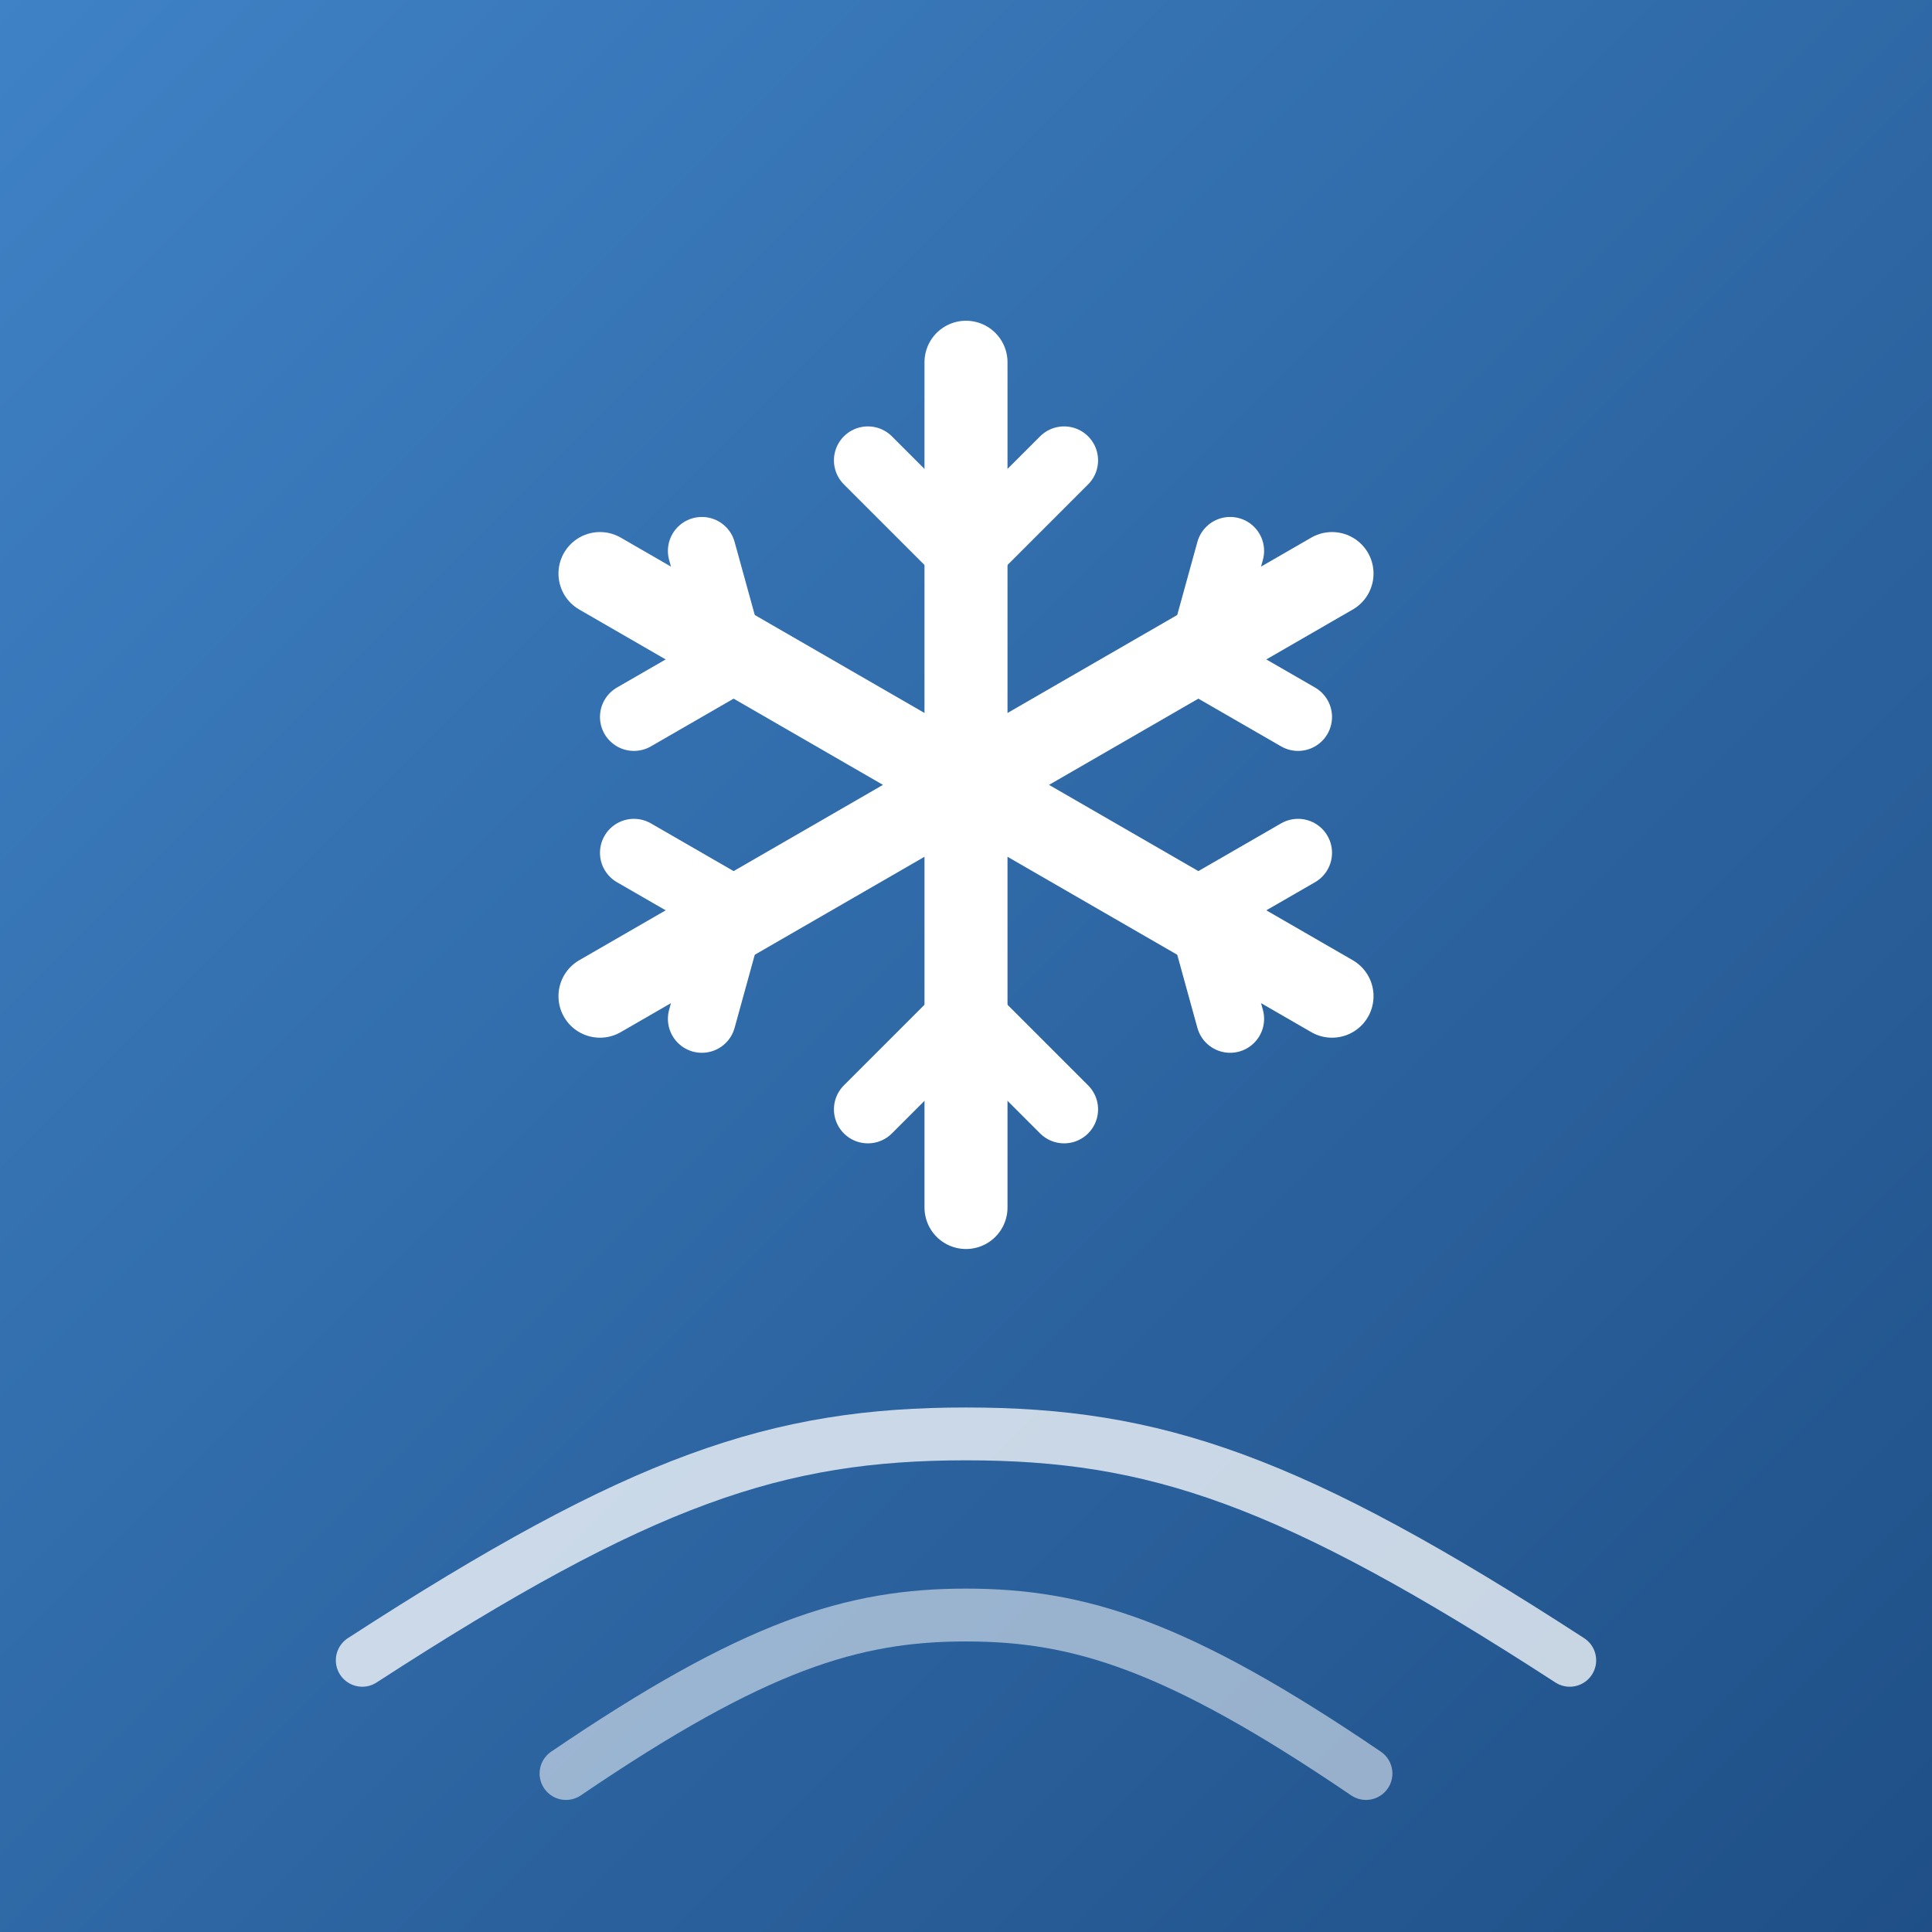
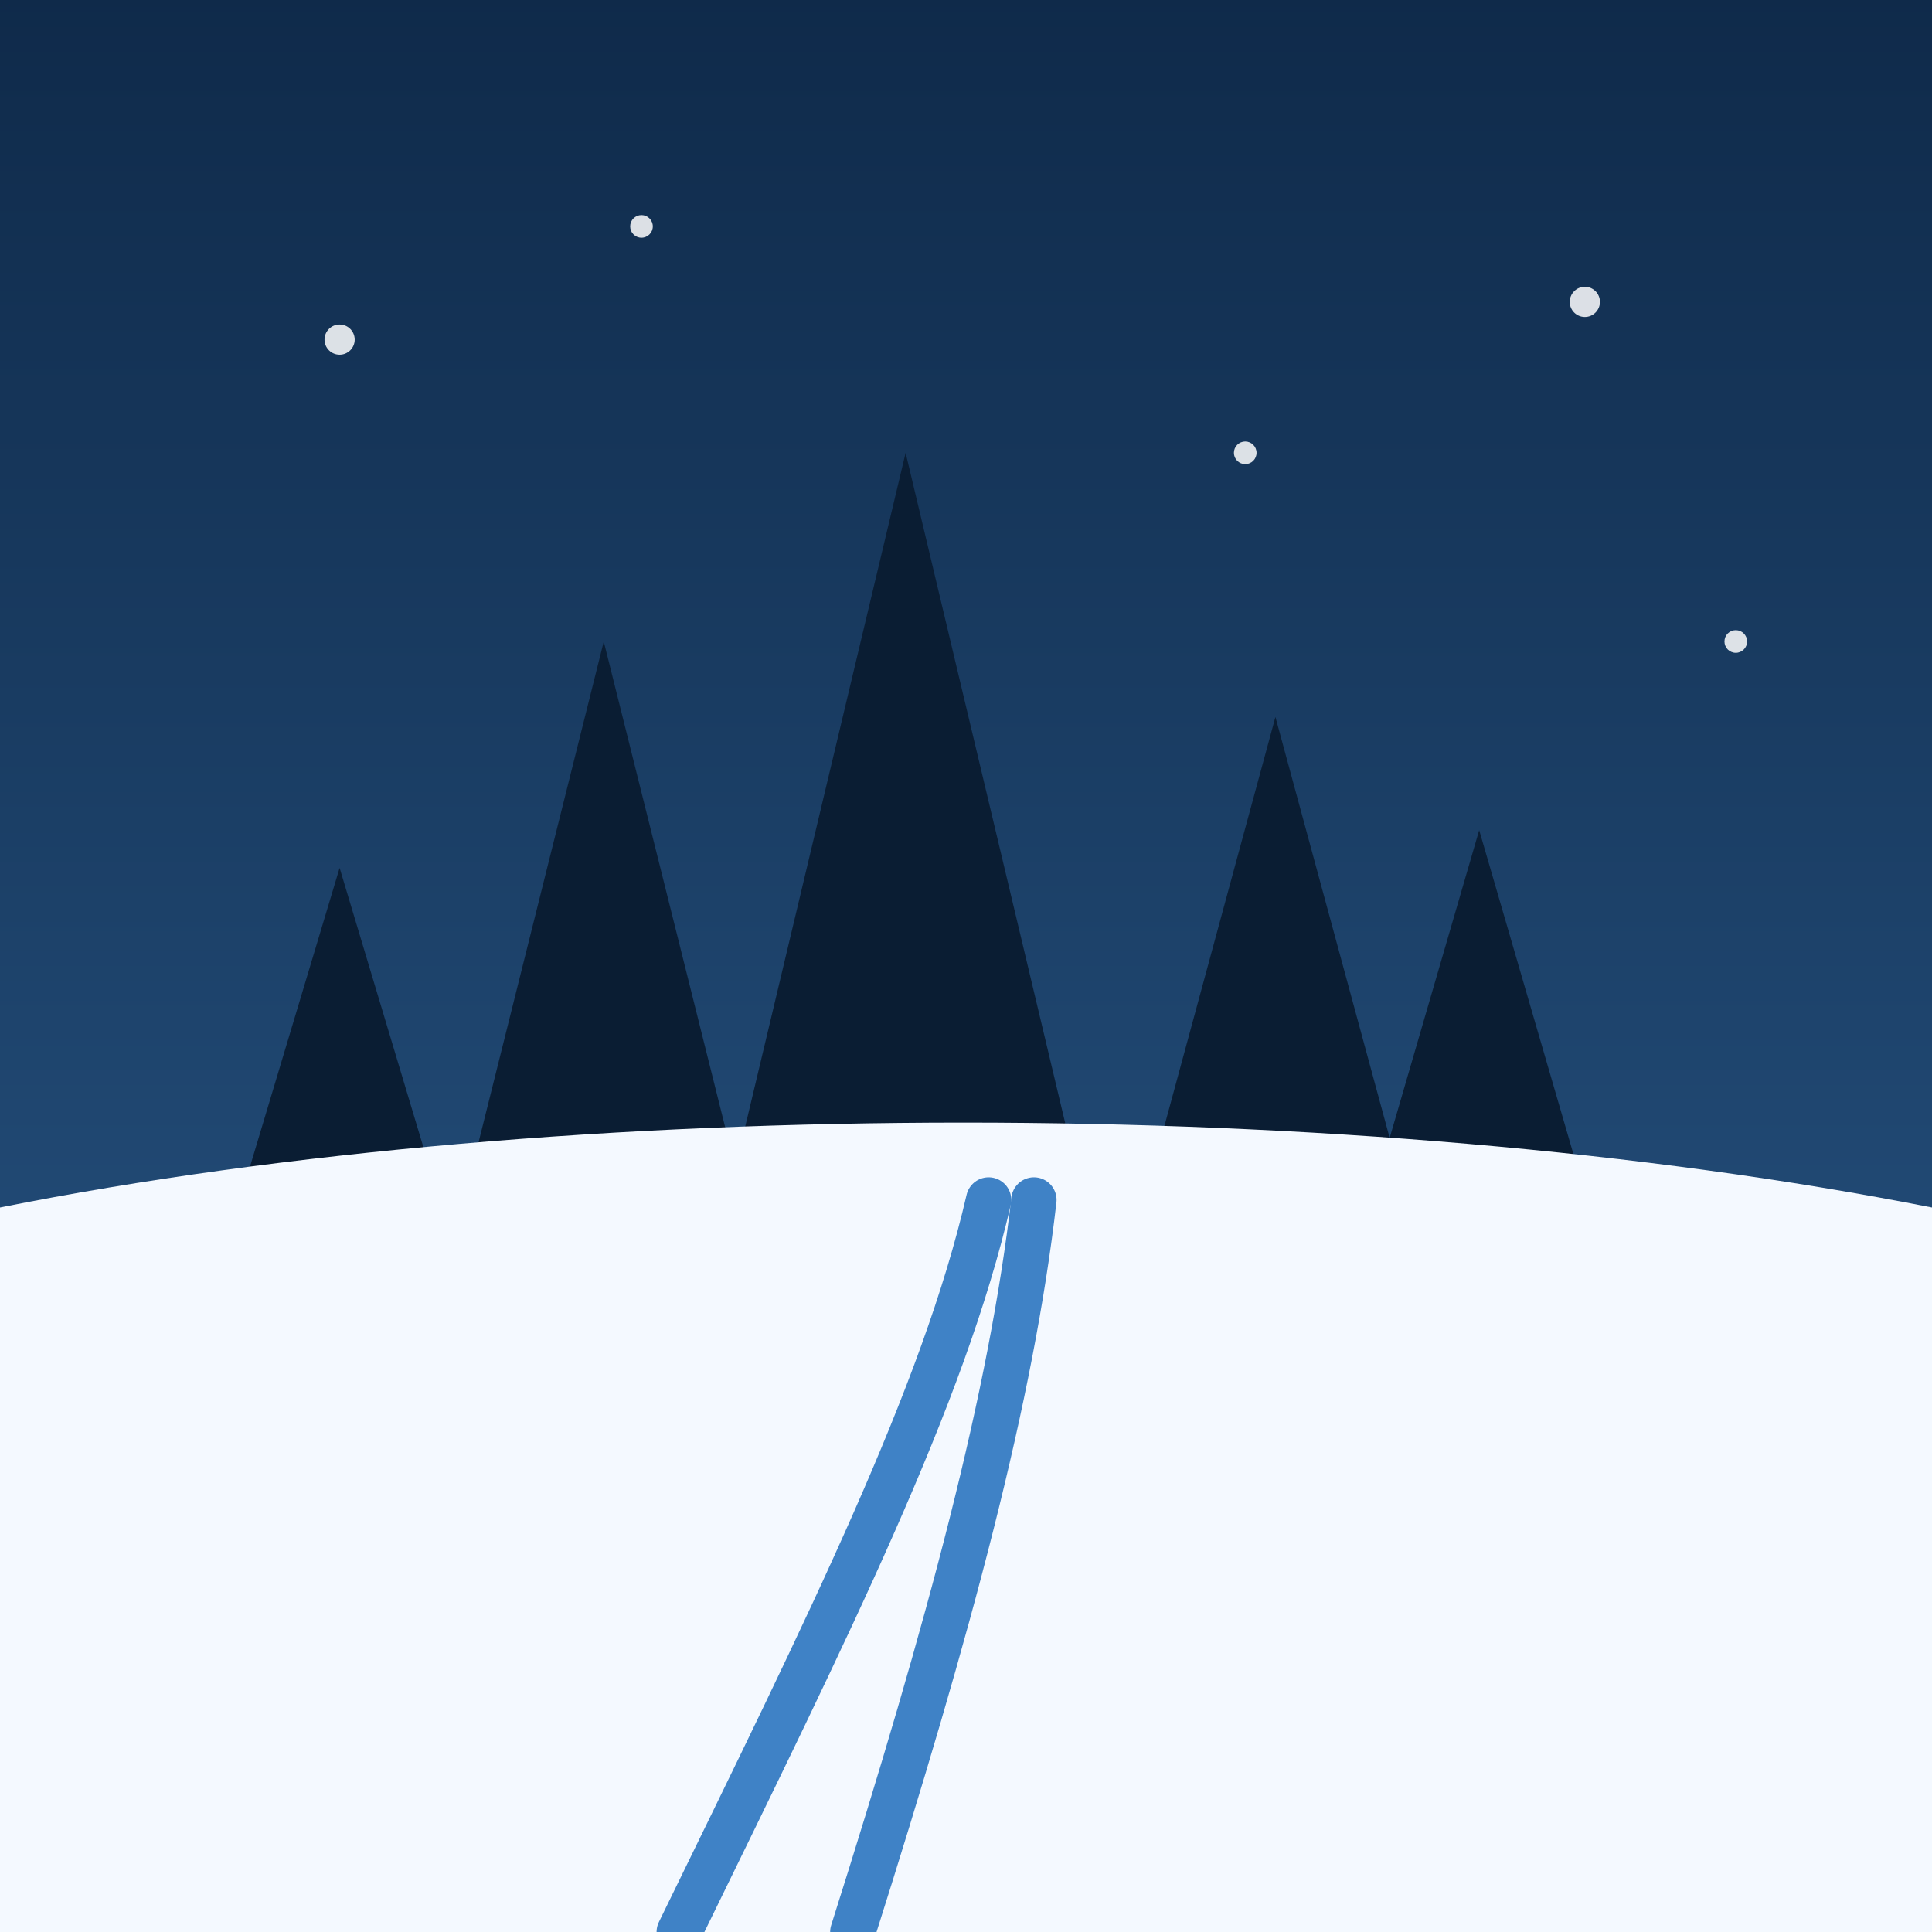
<svg xmlns="http://www.w3.org/2000/svg" viewBox="0 0 512 512">
  <defs>
-     <linearGradient id="bg" x1="0" y1="0" x2="1" y2="1">
-       <stop offset="0" stop-color="#3f82c6" />
-       <stop offset="1" stop-color="#1f4f86" />
+     <linearGradient id="bg" x1="0" y1="0" x2="0" y2="1">
+       <stop offset="0" stop-color="#0f2a4a" />
+       <stop offset="1" stop-color="#2b5b8c" />
    </linearGradient>
  </defs>
  <rect width="512" height="512" fill="url(#bg)" />
-   <g stroke="#ffffff" stroke-linecap="round" fill="none">
-     <g stroke-width="22" transform="translate(256 208)">
-       <path d="M0-112V112M-97-56 97 56M-97 56 97-56" />
-       <path d="M-26-86 0-60 26-86M-26 86 0 60 26 86" stroke-width="18" />
-       <path d="M-88-18-62-33-70-62M88 18 62 33 70 62M88-18 62-33 70-62M-88 18-62 33-70 62" stroke-width="18" />
-     </g>
-     <g stroke-width="14" opacity=".75">
-       <path d="M96 440 C170 392 206 380 256 380 S342 392 416 440" />
-       <path d="M150 470 C200 436 226 428 256 428 S312 436 362 470" opacity=".7" />
-     </g>
+   <g fill="#ffffff" opacity=".85">
+     <circle cx="90" cy="90" r="4" />
+     <circle cx="170" cy="60" r="3" />
+     <circle cx="420" cy="80" r="4" />
+     <circle cx="330" cy="120" r="3" />
+     <circle cx="460" cy="170" r="3" />
+   </g>
+   <g fill="#0a1d33">
+     <path d="M120 330 L160 170 L200 330Z" />
+     <path d="M190 330 L240 120 L290 330Z" />
+     <path d="M300 330 L338 190 L376 330Z" />
+     <path d="M360 330 L392 220 L424 330Z" />
+     <path d="M60 330 L90 230 L120 330Z" />
+   </g>
+   <path d="M0 320 C150 290 360 290 512 320 V512 H0Z" fill="#f4f9ff" />
+   <g fill="none" stroke="#3f82c6" stroke-width="12" stroke-linecap="round">
+     <path d="M180 512 C220 430 250 370 262 318" />
+     <path d="M226 512 C252 430 268 370 274 318" />
  </g>
</svg>
